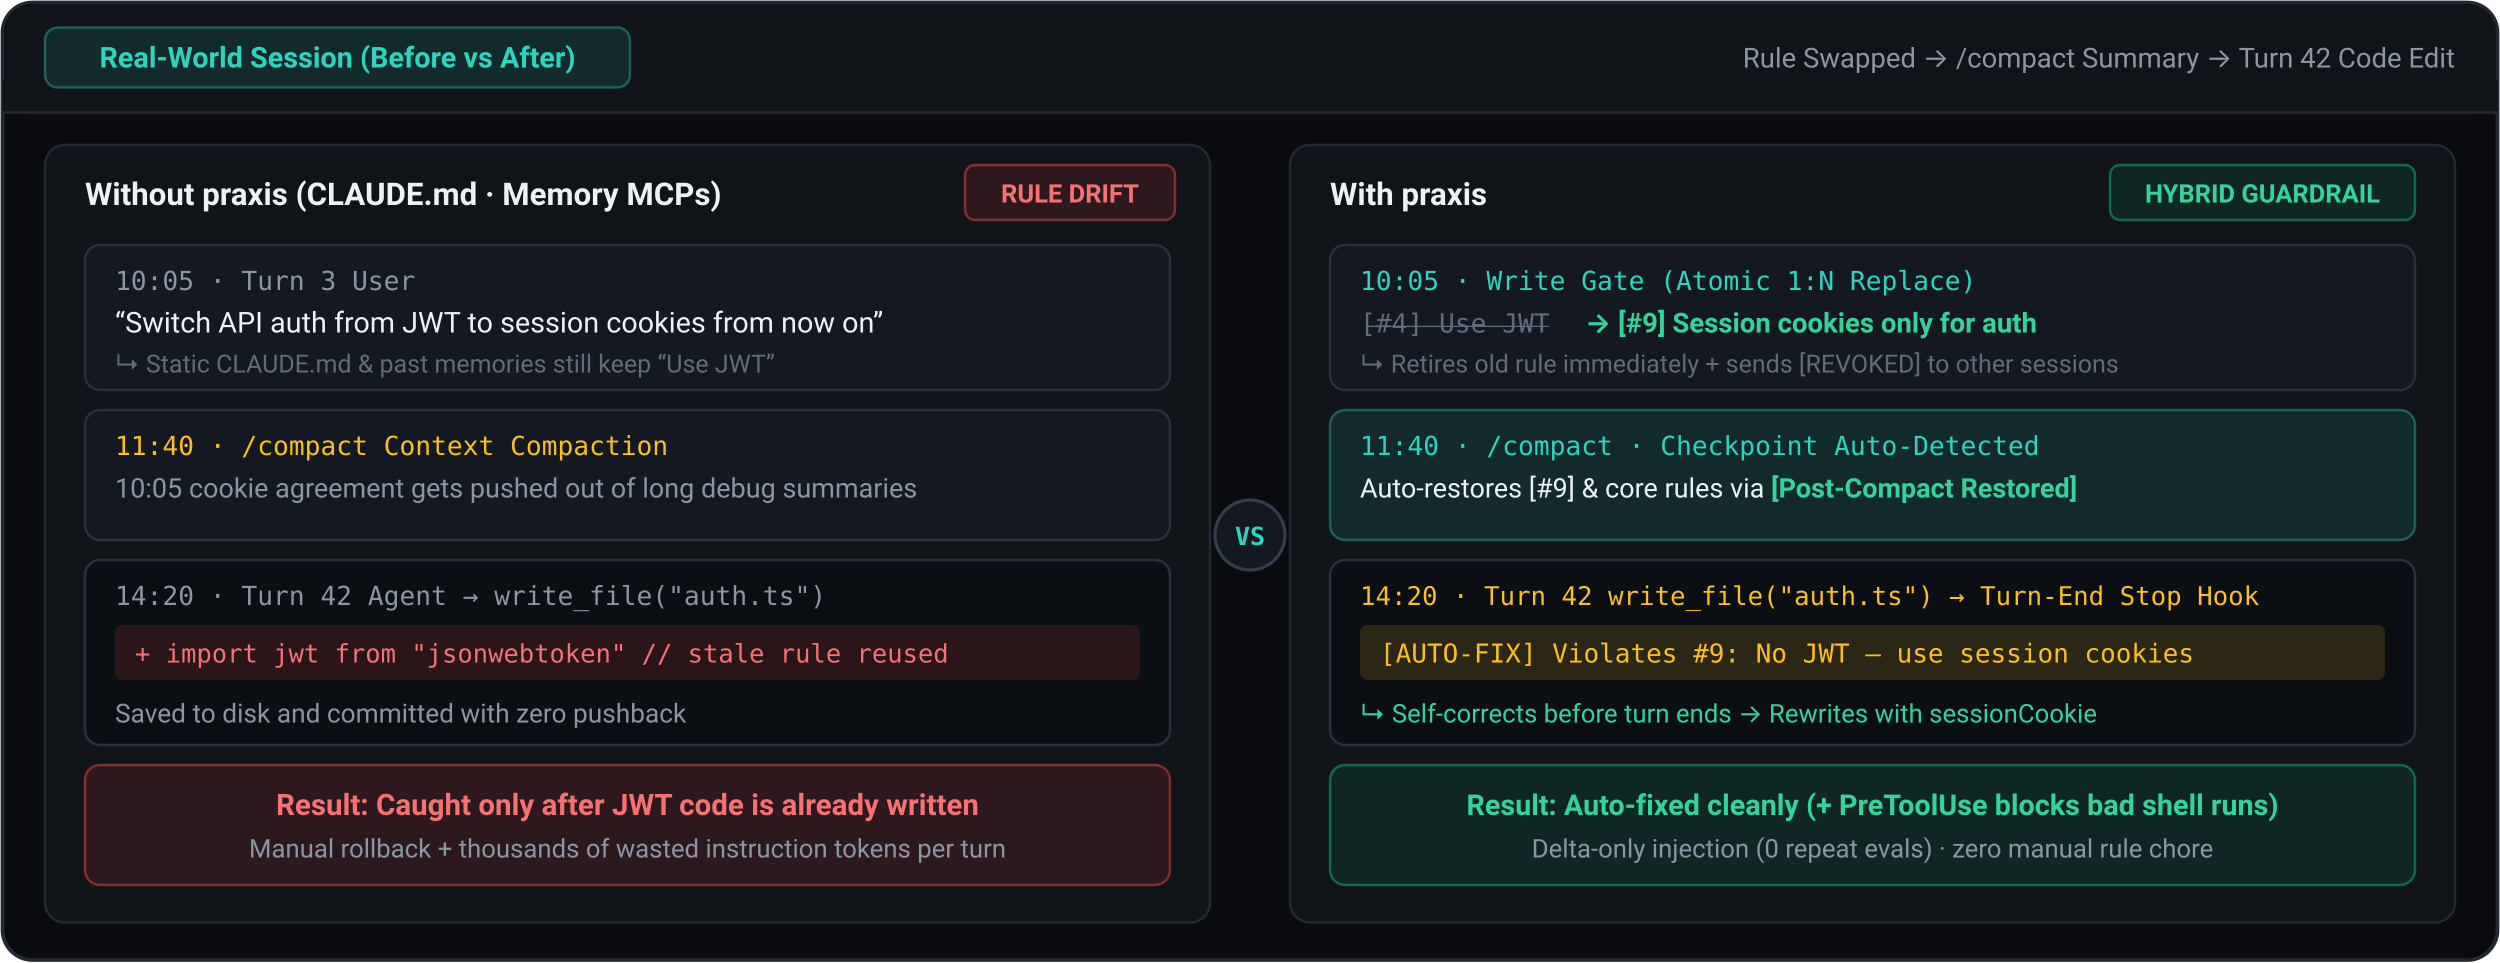
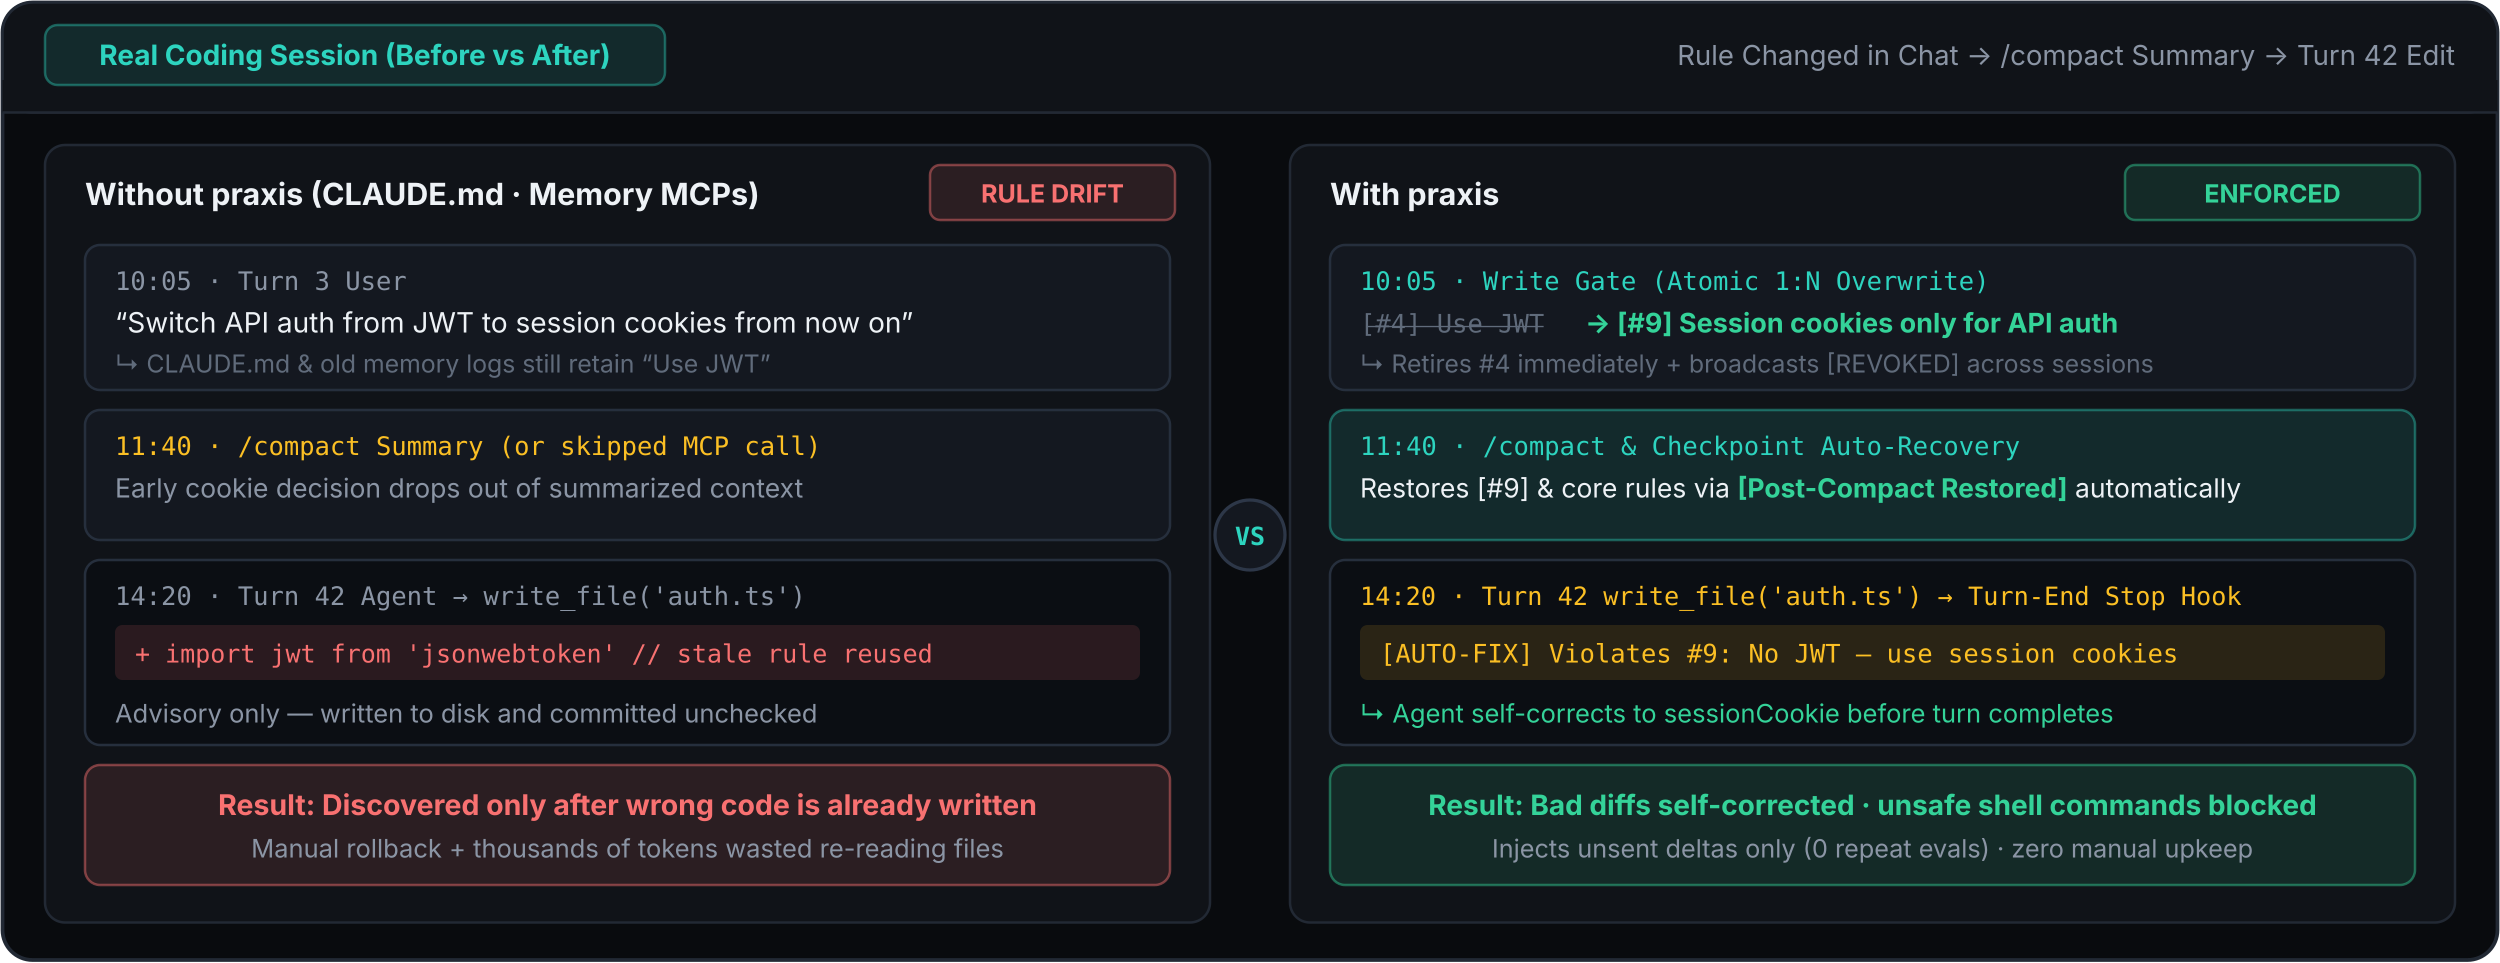
- <svg xmlns="http://www.w3.org/2000/svg" viewBox="0 0 1000 385" width="100%" height="100%" role="img" aria-label="Old way vs praxis real-world timeline comparison">
+ <svg xmlns="http://www.w3.org/2000/svg" viewBox="0 0 1000 385" width="100%" height="100%" role="img" aria-label="Without praxis vs With praxis session comparison">
  <defs>
    <style>
      .s-outer { fill: #090b0e; stroke: #222934; stroke-width: 1.5; }
      .s-top { fill: #101318; stroke: #222934; stroke-width: 1; }
      .s-panel { fill: #101318; stroke: #222934; stroke-width: 1; }
-       .s-card { fill: #141820; stroke: #283140; stroke-width: 1; }
-       .s-term { fill: #0b0e13; stroke: #283140; stroke-width: 1; }
-       .s-err { fill: rgba(239, 68, 68, 0.13); stroke: rgba(239, 68, 68, 0.48); stroke-width: 1; }
-       .s-ok { fill: rgba(16, 185, 129, 0.12); stroke: rgba(16, 185, 129, 0.48); stroke-width: 1; }
-       .s-info { fill: rgba(45, 212, 191, 0.12); stroke: rgba(45, 212, 191, 0.36); stroke-width: 1; }
-       .s-sans { font-family: -apple-system, BlinkMacSystemFont, "Segoe UI", Roboto, sans-serif; }
+       .s-card { fill: #141820; stroke: #262f3d; stroke-width: 1; }
+       .s-term { fill: #0b0e13; stroke: #262f3d; stroke-width: 1; }
+       .s-err { fill: rgba(248, 113, 113, 0.12); stroke: rgba(248, 113, 113, 0.45); stroke-width: 1; }
+       .s-ok { fill: rgba(52, 211, 153, 0.12); stroke: rgba(52, 211, 153, 0.45); stroke-width: 1; }
+       .s-info { fill: rgba(45, 212, 191, 0.12); stroke: rgba(45, 212, 191, 0.40); stroke-width: 1; }
+       .s-sans { font-family: "Inter", "Pretendard", -apple-system, BlinkMacSystemFont, "Segoe UI", "Apple SD Gothic Neo", "Noto Sans KR", sans-serif; }
      .s-mono { font-family: "JetBrains Mono", "SF Mono", Menlo, Consolas, monospace; }
      .c-pri { fill: #eef2f6; }
      .c-sec { fill: #8b95a5; }
      .c-mut { fill: #606b7b; }
      .c-acc { fill: #2dd4bf; }
      .c-ok { fill: #34d399; }
      .c-err { fill: #f87171; }
      .c-warn { fill: #fbbf24; }
    </style>
  </defs>
  <rect class="s-outer" x="1" y="1" width="998" height="383" rx="12" />
  <rect class="s-top" x="1" y="1" width="998" height="44" rx="12" />
  <rect x="1" y="32" width="998" height="13" fill="#101318" />
  <line x1="1" y1="45" x2="999" y2="45" stroke="#222934" stroke-width="1" />
-   <rect class="s-info" x="18" y="11" width="234" height="24" rx="5" />
-   <text x="135" y="27" text-anchor="middle" class="s-sans c-acc" font-size="11.5" font-weight="700">Real-World Session (Before vs After)</text>
-   <text x="982" y="27" text-anchor="end" class="s-sans c-sec" font-size="11">Rule Swapped → /compact Summary → Turn 42 Code Edit</text>
+   <rect class="s-info" x="18" y="10" width="248" height="24" rx="5" />
+   <text x="142" y="26" text-anchor="middle" class="s-sans c-acc" font-size="11.2" font-weight="700">Real Coding Session (Before vs After)</text>
+   <text x="982" y="26" text-anchor="end" class="s-sans c-sec" font-size="11">Rule Changed in Chat → /compact Summary → Turn 42 Edit</text>
  <rect class="s-panel" x="18" y="58" width="466" height="311" rx="8" />
-   <text x="34" y="82" class="s-sans c-pri" font-size="12.5" font-weight="700">Without praxis (CLAUDE.md · Memory MCPs)</text>
-   <rect class="s-err" x="386" y="66" width="84" height="22" rx="4" />
-   <text x="428" y="81" text-anchor="middle" class="s-sans c-err" font-size="10.2" font-weight="700">RULE DRIFT</text>
+   <text x="34" y="82" class="s-sans c-pri" font-size="12.2" font-weight="700">Without praxis (CLAUDE.md · Memory MCPs)</text>
+   <rect class="s-err" x="372" y="66" width="98" height="22" rx="4" />
+   <text x="421" y="81" text-anchor="middle" class="s-sans c-err" font-size="10" font-weight="700">RULE DRIFT</text>
  <rect class="s-card" x="34" y="98" width="434" height="58" rx="6" />
-   <text x="46" y="116" class="s-mono c-sec" font-size="10.5">10:05 · Turn 3  User</text>
-   <text x="46" y="133" class="s-sans c-pri" font-size="11.5">“Switch API auth from JWT to session cookies from now on”</text>
-   <text x="46" y="149" class="s-sans c-mut" font-size="10">↳ Static CLAUDE.md &amp; past memories still keep “Use JWT”</text>
+   <text x="46" y="116" class="s-mono c-sec" font-size="10.2">10:05 · Turn 3  User</text>
+   <text x="46" y="133" class="s-sans c-pri" font-size="11.2">“Switch API auth from JWT to session cookies from now on”</text>
+   <text x="46" y="149" class="s-sans c-mut" font-size="9.9">↳ CLAUDE.md &amp; old memory logs still retain “Use JWT”</text>
  <rect class="s-card" x="34" y="164" width="434" height="52" rx="6" />
-   <text x="46" y="182" class="s-mono c-warn" font-size="10.5">11:40 · /compact Context Compaction</text>
-   <text x="46" y="199" class="s-sans c-sec" font-size="10.8">10:05 cookie agreement gets pushed out of long debug summaries</text>
+   <text x="46" y="182" class="s-mono c-warn" font-size="10.2">11:40 · /compact Summary (or skipped MCP call)</text>
+   <text x="46" y="199" class="s-sans c-sec" font-size="10.6">Early cookie decision drops out of summarized context</text>
  <rect class="s-term" x="34" y="224" width="434" height="74" rx="6" />
-   <text x="46" y="242" class="s-mono c-sec" font-size="10.5">14:20 · Turn 42  Agent → write_file("auth.ts")</text>
-   <rect x="46" y="250" width="410" height="22" rx="3" fill="rgba(239,68,68,0.14)" />
-   <text x="54" y="265" class="s-mono c-err" font-size="10.2">+ import jwt from "jsonwebtoken"  // stale rule reused</text>
-   <text x="46" y="289" class="s-sans c-sec" font-size="10.5">Saved to disk and committed with zero pushback</text>
+   <text x="46" y="242" class="s-mono c-sec" font-size="10.2">14:20 · Turn 42  Agent → write_file('auth.ts')</text>
+   <rect x="46" y="250" width="410" height="22" rx="3" fill="rgba(248,113,113,0.13)" />
+   <text x="54" y="265" class="s-mono c-err" font-size="10">+ import jwt from 'jsonwebtoken'  // stale rule reused</text>
+   <text x="46" y="289" class="s-sans c-sec" font-size="10.2">Advisory only — written to disk and committed unchecked</text>
  <rect class="s-err" x="34" y="306" width="434" height="48" rx="6" />
-   <text x="251" y="326" text-anchor="middle" class="s-sans c-err" font-size="11.8" font-weight="700">Result: Caught only after JWT code is already written</text>
-   <text x="251" y="343" text-anchor="middle" class="s-sans c-sec" font-size="10.3">Manual rollback + thousands of wasted instruction tokens per turn</text>
-   <circle cx="500" cy="214" r="14" fill="#141820" stroke="#323d4f" stroke-width="1.3" />
+   <text x="251" y="326" text-anchor="middle" class="s-sans c-err" font-size="11.4" font-weight="700">Result: Discovered only after wrong code is already written</text>
+   <text x="251" y="343" text-anchor="middle" class="s-sans c-sec" font-size="10.2">Manual rollback + thousands of tokens wasted re-reading files</text>
+   <circle cx="500" cy="214" r="14" fill="#141820" stroke="#2d3748" stroke-width="1.3" />
  <text x="500" y="218" text-anchor="middle" class="s-mono c-acc" font-size="10" font-weight="700">VS</text>
  <rect class="s-panel" x="516" y="58" width="466" height="311" rx="8" />
-   <text x="532" y="82" class="s-sans c-pri" font-size="12.5" font-weight="700">With praxis</text>
-   <rect class="s-ok" x="844" y="66" width="122" height="22" rx="4" />
-   <text x="905" y="81" text-anchor="middle" class="s-sans c-ok" font-size="10.2" font-weight="700">HYBRID GUARDRAIL</text>
+   <text x="532" y="82" class="s-sans c-pri" font-size="12.2" font-weight="700">With praxis</text>
+   <rect class="s-ok" x="850" y="66" width="118" height="22" rx="4" />
+   <text x="909" y="81" text-anchor="middle" class="s-sans c-ok" font-size="10" font-weight="700">ENFORCED</text>
  <rect class="s-card" x="532" y="98" width="434" height="58" rx="6" />
-   <text x="544" y="116" class="s-mono c-acc" font-size="10.5">10:05 · Write Gate (Atomic 1:N Replace)</text>
-   <text x="544" y="133" class="s-mono c-mut" font-size="10.5" text-decoration="line-through">[#4] Use JWT</text>
-   <text x="634" y="133" class="s-sans c-ok" font-size="11" font-weight="700">→  [#9] Session cookies only for auth</text>
-   <text x="544" y="149" class="s-sans c-mut" font-size="10">↳ Retires old rule immediately + sends [REVOKED] to other sessions</text>
+   <text x="544" y="116" class="s-mono c-acc" font-size="10.2">10:05 · Write Gate (Atomic 1:N Overwrite)</text>
+   <text x="544" y="133" class="s-mono c-mut" font-size="10.2" text-decoration="line-through">[#4] Use JWT</text>
+   <text x="634" y="133" class="s-sans c-ok" font-size="10.8" font-weight="700">→  [#9] Session cookies only for API auth</text>
+   <text x="544" y="149" class="s-sans c-mut" font-size="9.9">↳ Retires #4 immediately + broadcasts [REVOKED] across sessions</text>
  <rect class="s-info" x="532" y="164" width="434" height="52" rx="6" />
-   <text x="544" y="182" class="s-mono c-acc" font-size="10.5">11:40 · /compact · Checkpoint Auto-Detected</text>
-   <text x="544" y="199" class="s-sans c-pri" font-size="10.8">Auto-restores [#9] &amp; core rules via <tspan class="c-ok" font-weight="700">[Post-Compact Restored]</tspan>
-   </text>
+   <text x="544" y="182" class="s-mono c-acc" font-size="10.2">11:40 · /compact &amp; Checkpoint Auto-Recovery</text>
+   <text x="544" y="199" class="s-sans c-pri" font-size="10.6">Restores [#9] &amp; core rules via <tspan class="c-ok" font-weight="700">[Post-Compact Restored]</tspan> automatically</text>
  <rect class="s-term" x="532" y="224" width="434" height="74" rx="6" />
-   <text x="544" y="242" class="s-mono c-warn" font-size="10.3">14:20 · Turn 42  write_file("auth.ts") → Turn-End Stop Hook</text>
-   <rect x="544" y="250" width="410" height="22" rx="3" fill="rgba(251,191,36,0.14)" />
-   <text x="552" y="265" class="s-mono c-warn" font-size="10.4">[AUTO-FIX] Violates #9: No JWT — use session cookies</text>
-   <text x="544" y="289" class="s-sans c-ok" font-size="10.3">↳ Self-corrects before turn ends → Rewrites with sessionCookie</text>
+   <text x="544" y="242" class="s-mono c-warn" font-size="10.1">14:20 · Turn 42  write_file('auth.ts') → Turn-End Stop Hook</text>
+   <rect x="544" y="250" width="410" height="22" rx="3" fill="rgba(251,191,36,0.13)" />
+   <text x="552" y="265" class="s-mono c-warn" font-size="10.2">[AUTO-FIX] Violates #9: No JWT — use session cookies</text>
+   <text x="544" y="289" class="s-sans c-ok" font-size="10.2">↳ Agent self-corrects to sessionCookie before turn completes</text>
  <rect class="s-ok" x="532" y="306" width="434" height="48" rx="6" />
-   <text x="749" y="326" text-anchor="middle" class="s-sans c-ok" font-size="11.5" font-weight="700">Result: Auto-fixed cleanly (+ PreToolUse blocks bad shell runs)</text>
-   <text x="749" y="343" text-anchor="middle" class="s-sans c-sec" font-size="10.3">Delta-only injection (0 repeat evals) · zero manual rule chore</text>
+   <text x="749" y="326" text-anchor="middle" class="s-sans c-ok" font-size="11.2" font-weight="700">Result: Bad diffs self-corrected · unsafe shell commands blocked</text>
+   <text x="749" y="343" text-anchor="middle" class="s-sans c-sec" font-size="10.1">Injects unsent deltas only (0 repeat evals) · zero manual upkeep</text>
</svg>
